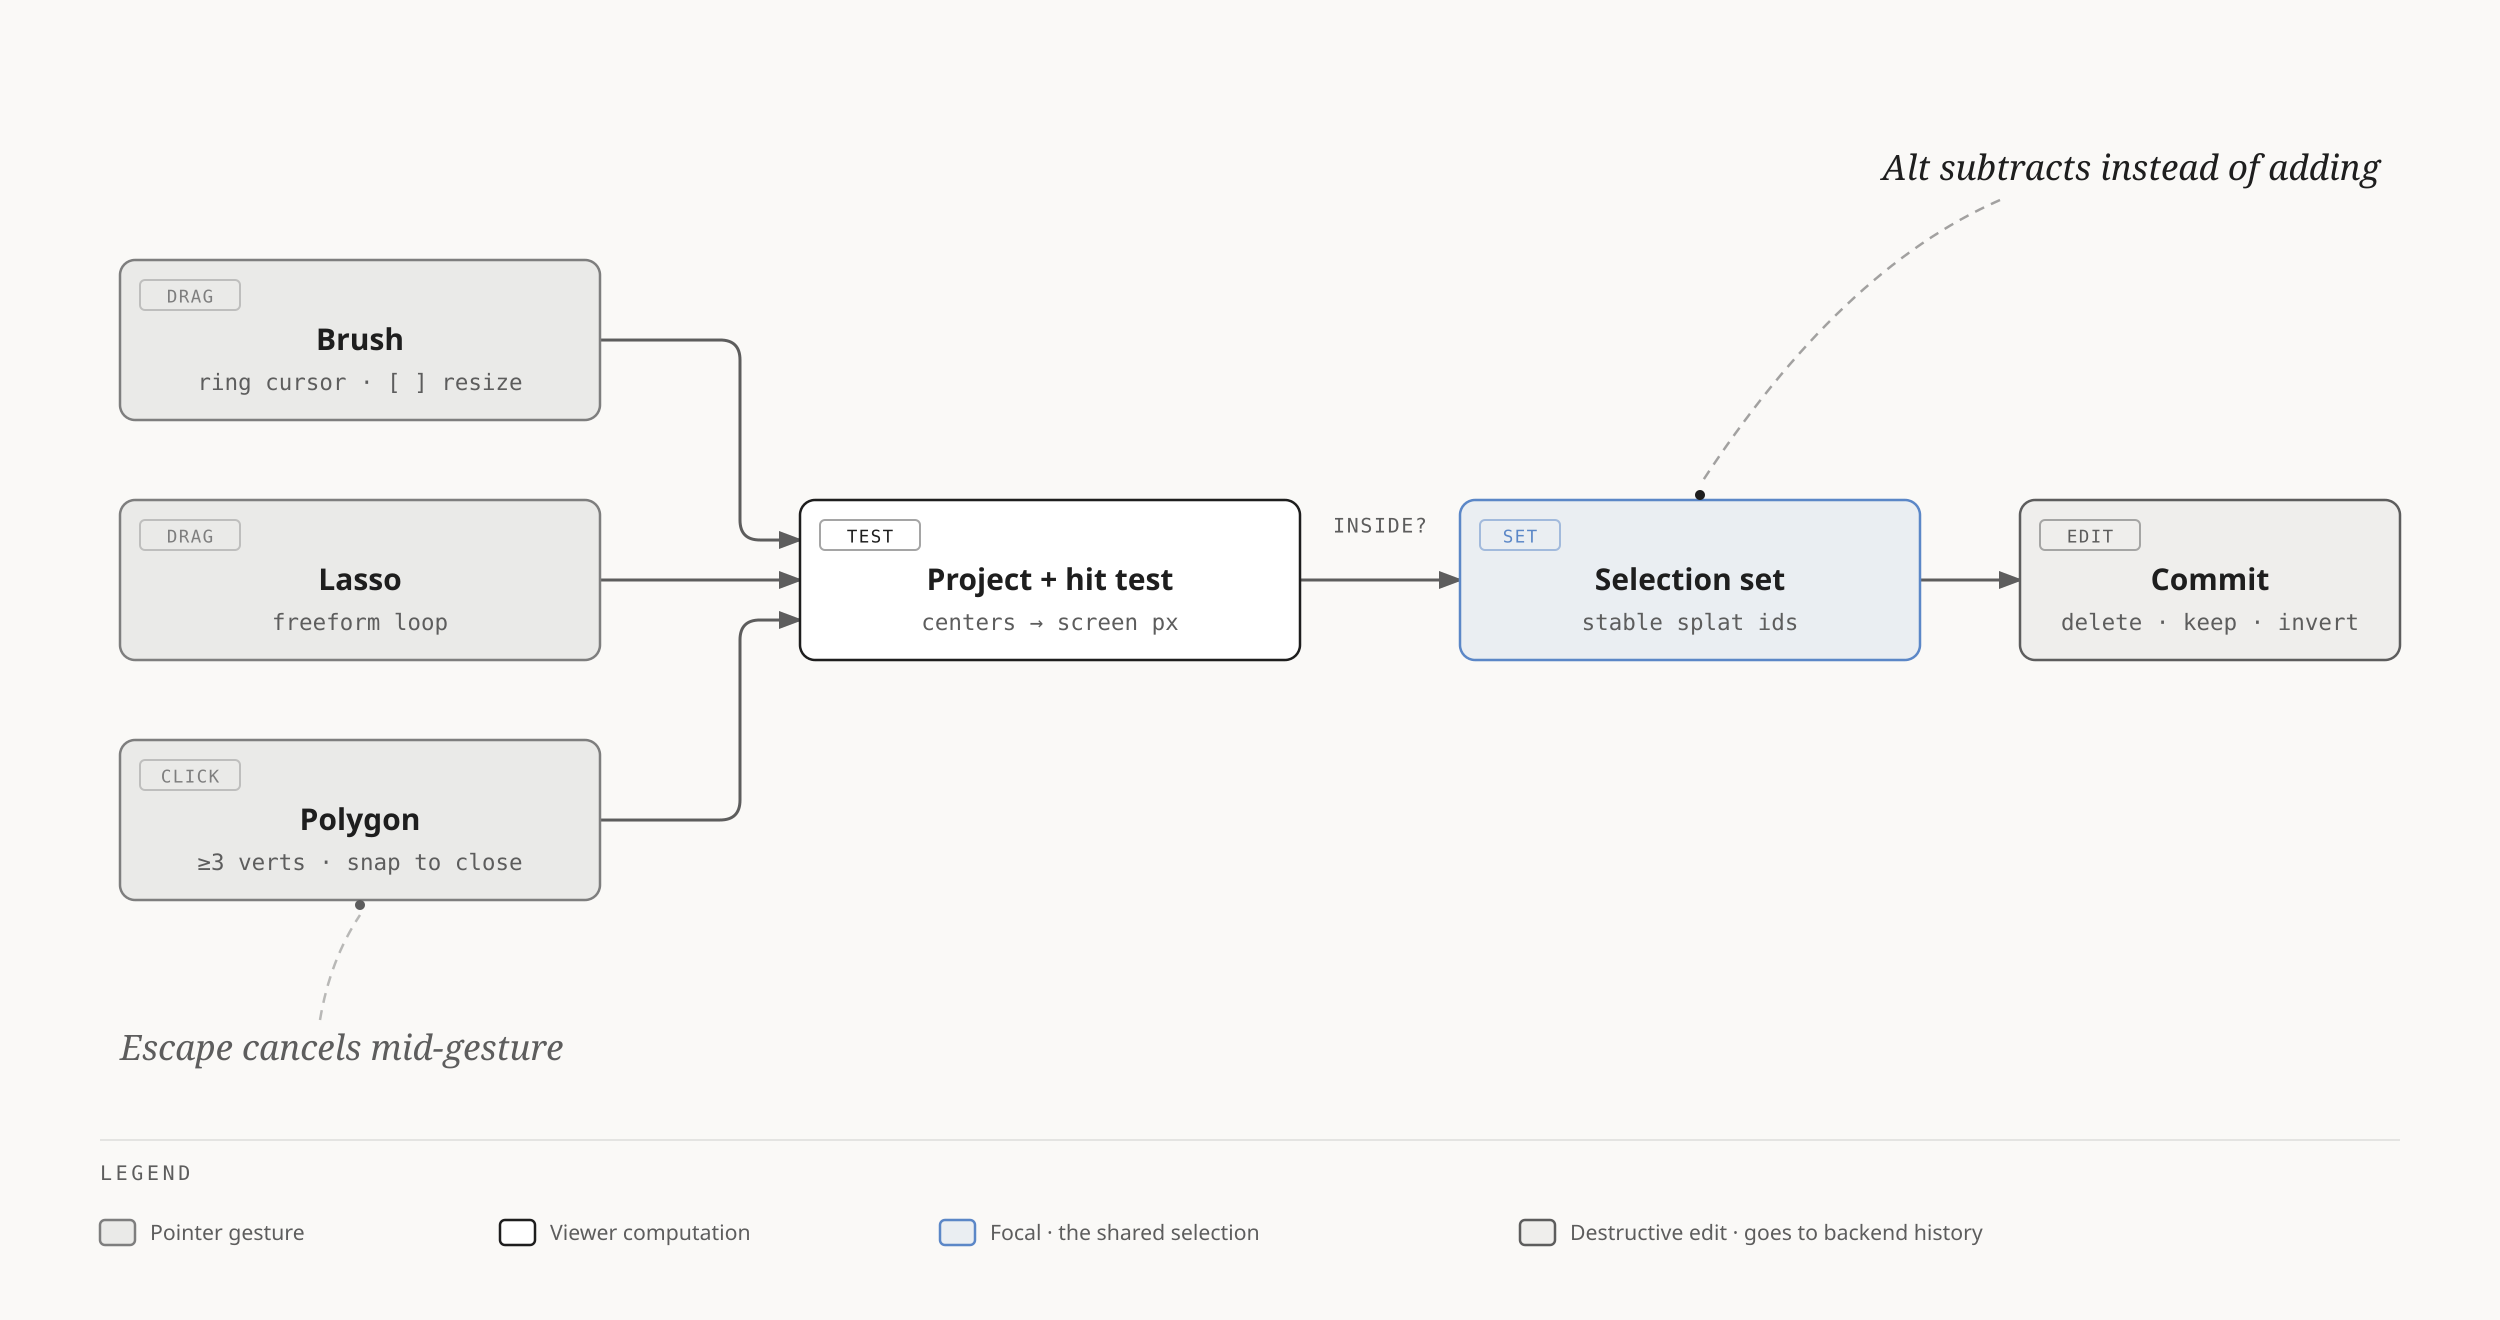
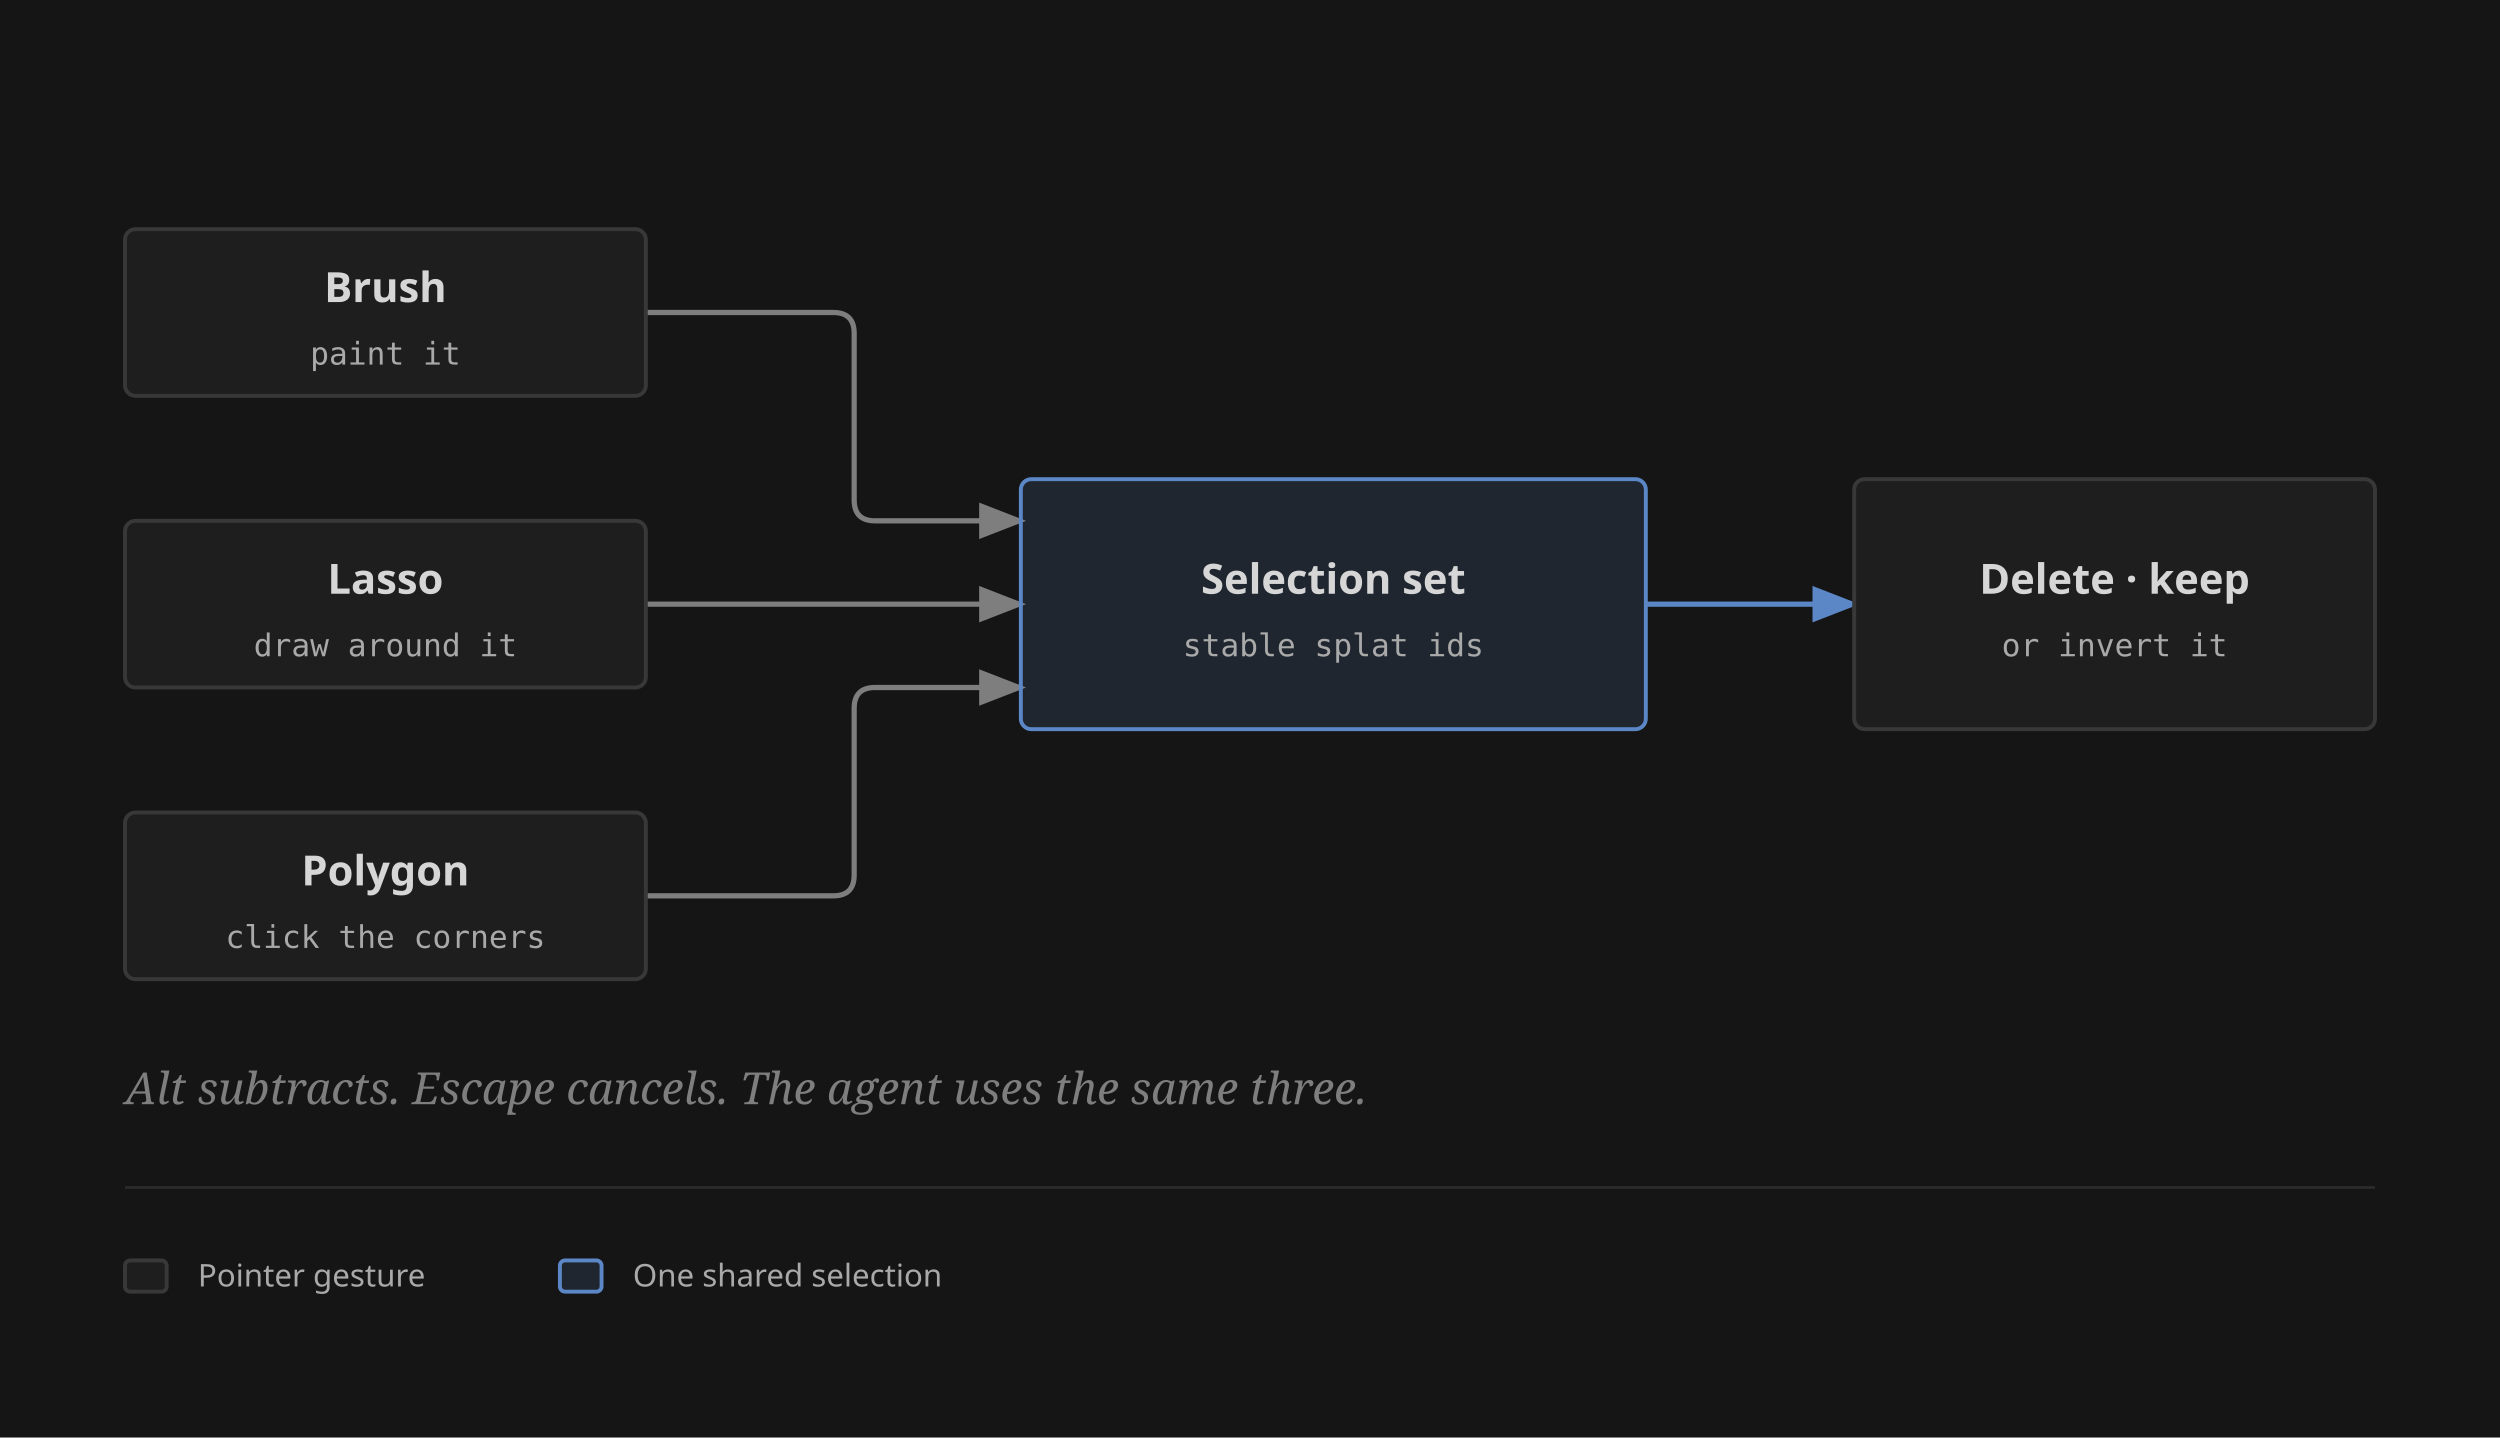
- <svg xmlns="http://www.w3.org/2000/svg" width="1000" height="528" viewBox="0 0 1000 528">
+ <svg xmlns="http://www.w3.org/2000/svg" width="960" height="552" viewBox="0 0 960 552">
  <defs>
-     <marker id="arrow" markerWidth="8" markerHeight="6" refX="7" refY="3" orient="auto">
-       <polygon points="0 0, 8 3, 0 6" fill="#5d5d5d" />
+     <marker id="arrow" markerWidth="9" markerHeight="7" refX="8" refY="3.5" orient="auto">
+       <polygon points="0 0, 9 3.5, 0 7" fill="#7e7e7e" />
+     </marker>
+     <marker id="arrow-accent" markerWidth="9" markerHeight="7" refX="8" refY="3.5" orient="auto">
+       <polygon points="0 0, 9 3.5, 0 7" fill="#5b87c7" />
    </marker>
  </defs>
-   <rect width="100%" height="100%" fill="#faf9f7" />
-   <path d="M 240,136 H 288 Q 296,136 296,144 V 208 Q 296,216 304,216 H 320" fill="none" stroke="#5d5d5d" stroke-width="1.2" marker-end="url(#arrow)" />
-   <line x1="240" y1="232" x2="320" y2="232" stroke="#5d5d5d" stroke-width="1.2" marker-end="url(#arrow)" />
-   <path d="M 240,328 H 288 Q 296,328 296,320 V 256 Q 296,248 304,248 H 320" fill="none" stroke="#5d5d5d" stroke-width="1.2" marker-end="url(#arrow)" />
-   <line x1="520" y1="232" x2="584" y2="232" stroke="#5d5d5d" stroke-width="1.2" marker-end="url(#arrow)" />
-   <line x1="768" y1="232" x2="808" y2="232" stroke="#5d5d5d" stroke-width="1.2" marker-end="url(#arrow)" />
-   <rect x="524" y="204" width="56" height="12" rx="2" fill="#faf9f7" />
-   <text x="552" y="213" fill="#5d5d5d" font-size="8" font-family="'Geist Mono', monospace" text-anchor="middle" letter-spacing="0.08em">INSIDE?</text>
-   <rect x="48" y="104" width="192" height="64" rx="6" fill="#faf9f7" />
-   <rect x="48" y="104" width="192" height="64" rx="6" fill="rgba(93,93,93,0.10)" stroke="#7e7e7e" stroke-width="1" />
-   <rect x="56" y="112" width="40" height="12" rx="2" fill="transparent" stroke="rgba(126,126,126,0.40)" stroke-width="0.8" />
-   <text x="76" y="121" fill="#7e7e7e" font-size="7" font-family="'Geist Mono', monospace" text-anchor="middle" letter-spacing="0.08em">DRAG</text>
-   <text x="144" y="140" fill="#1e1e1e" font-size="12" font-weight="600" font-family="'Geist', sans-serif" text-anchor="middle">Brush</text>
-   <text x="144" y="156" fill="#5d5d5d" font-size="9" font-family="'Geist Mono', monospace" text-anchor="middle">ring cursor · [ ] resize</text>
-   <rect x="48" y="200" width="192" height="64" rx="6" fill="#faf9f7" />
-   <rect x="48" y="200" width="192" height="64" rx="6" fill="rgba(93,93,93,0.10)" stroke="#7e7e7e" stroke-width="1" />
-   <rect x="56" y="208" width="40" height="12" rx="2" fill="transparent" stroke="rgba(126,126,126,0.40)" stroke-width="0.8" />
-   <text x="76" y="217" fill="#7e7e7e" font-size="7" font-family="'Geist Mono', monospace" text-anchor="middle" letter-spacing="0.08em">DRAG</text>
-   <text x="144" y="236" fill="#1e1e1e" font-size="12" font-weight="600" font-family="'Geist', sans-serif" text-anchor="middle">Lasso</text>
-   <text x="144" y="252" fill="#5d5d5d" font-size="9" font-family="'Geist Mono', monospace" text-anchor="middle">freeform loop</text>
-   <rect x="48" y="296" width="192" height="64" rx="6" fill="#faf9f7" />
-   <rect x="48" y="296" width="192" height="64" rx="6" fill="rgba(93,93,93,0.10)" stroke="#7e7e7e" stroke-width="1" />
-   <rect x="56" y="304" width="40" height="12" rx="2" fill="transparent" stroke="rgba(126,126,126,0.40)" stroke-width="0.8" />
-   <text x="76" y="313" fill="#7e7e7e" font-size="7" font-family="'Geist Mono', monospace" text-anchor="middle" letter-spacing="0.08em">CLICK</text>
-   <text x="144" y="332" fill="#1e1e1e" font-size="12" font-weight="600" font-family="'Geist', sans-serif" text-anchor="middle">Polygon</text>
-   <text x="144" y="348" fill="#5d5d5d" font-size="9" font-family="'Geist Mono', monospace" text-anchor="middle">≥3 verts · snap to close</text>
-   <rect x="320" y="200" width="200" height="64" rx="6" fill="#faf9f7" />
-   <rect x="320" y="200" width="200" height="64" rx="6" fill="#ffffff" stroke="#1e1e1e" stroke-width="1" />
-   <rect x="328" y="208" width="40" height="12" rx="2" fill="transparent" stroke="rgba(30,30,30,0.40)" stroke-width="0.8" />
-   <text x="348" y="217" fill="#1e1e1e" font-size="7" font-family="'Geist Mono', monospace" text-anchor="middle" letter-spacing="0.08em">TEST</text>
-   <text x="420" y="236" fill="#1e1e1e" font-size="12" font-weight="600" font-family="'Geist', sans-serif" text-anchor="middle">Project + hit test</text>
-   <text x="420" y="252" fill="#5d5d5d" font-size="9" font-family="'Geist Mono', monospace" text-anchor="middle">centers → screen px</text>
-   <rect x="584" y="200" width="184" height="64" rx="6" fill="#faf9f7" />
-   <rect x="584" y="200" width="184" height="64" rx="6" fill="rgba(91,135,199,0.10)" stroke="#5b87c7" stroke-width="1" />
-   <rect x="592" y="208" width="32" height="12" rx="2" fill="transparent" stroke="rgba(91,135,199,0.50)" stroke-width="0.8" />
-   <text x="608" y="217" fill="#5b87c7" font-size="7" font-family="'Geist Mono', monospace" text-anchor="middle" letter-spacing="0.08em">SET</text>
-   <text x="676" y="236" fill="#1e1e1e" font-size="12" font-weight="600" font-family="'Geist', sans-serif" text-anchor="middle">Selection set</text>
-   <text x="676" y="252" fill="#5d5d5d" font-size="9" font-family="'Geist Mono', monospace" text-anchor="middle">stable splat ids</text>
-   <rect x="808" y="200" width="152" height="64" rx="6" fill="#faf9f7" />
-   <rect x="808" y="200" width="152" height="64" rx="6" fill="rgba(30,30,30,0.05)" stroke="#5d5d5d" stroke-width="1" />
-   <rect x="816" y="208" width="40" height="12" rx="2" fill="transparent" stroke="rgba(93,93,93,0.50)" stroke-width="0.8" />
-   <text x="836" y="217" fill="#5d5d5d" font-size="7" font-family="'Geist Mono', monospace" text-anchor="middle" letter-spacing="0.08em">EDIT</text>
-   <text x="884" y="236" fill="#1e1e1e" font-size="12" font-weight="600" font-family="'Geist', sans-serif" text-anchor="middle">Commit</text>
-   <text x="884" y="252" fill="#5d5d5d" font-size="9" font-family="'Geist Mono', monospace" text-anchor="middle">delete · keep · invert</text>
-   <text x="952" y="72" fill="#1e1e1e" font-size="14" font-style="italic" font-family="'Instrument Serif', serif" text-anchor="end">Alt subtracts instead of adding</text>
-   <path d="M 800 80 Q 736 108 680 194" fill="none" stroke="rgba(30,30,30,0.40)" stroke-width="1" stroke-dasharray="4,3" />
-   <circle cx="680" cy="198" r="2" fill="#1e1e1e" />
-   <text x="48" y="424" fill="#5d5d5d" font-size="14" font-style="italic" font-family="'Instrument Serif', serif">Escape cancels mid-gesture</text>
-   <path d="M 128 408 Q 132 384 144 366" fill="none" stroke="rgba(30,30,30,0.30)" stroke-width="1" stroke-dasharray="4,3" />
-   <circle cx="144" cy="362" r="2" fill="#5d5d5d" />
-   <line x1="40" y1="456" x2="960" y2="456" stroke="rgba(30,30,30,0.10)" stroke-width="0.8" />
-   <text x="40" y="472" fill="#5d5d5d" font-size="8" font-family="'Geist Mono', monospace" letter-spacing="0.18em">LEGEND</text>
-   <rect x="40" y="488" width="14" height="10" rx="2" fill="rgba(93,93,93,0.10)" stroke="#7e7e7e" stroke-width="1" />
-   <text x="60" y="496" fill="#5d5d5d" font-size="8.5" font-family="'Geist', sans-serif">Pointer gesture</text>
-   <rect x="200" y="488" width="14" height="10" rx="2" fill="#ffffff" stroke="#1e1e1e" stroke-width="1" />
-   <text x="220" y="496" fill="#5d5d5d" font-size="8.5" font-family="'Geist', sans-serif">Viewer computation</text>
-   <rect x="376" y="488" width="14" height="10" rx="2" fill="rgba(91,135,199,0.10)" stroke="#5b87c7" stroke-width="1" />
-   <text x="396" y="496" fill="#5d5d5d" font-size="8.5" font-family="'Geist', sans-serif">Focal · the shared selection</text>
-   <rect x="608" y="488" width="14" height="10" rx="2" fill="rgba(30,30,30,0.05)" stroke="#5d5d5d" stroke-width="1" />
-   <text x="628" y="496" fill="#5d5d5d" font-size="8.5" font-family="'Geist', sans-serif">Destructive edit · goes to backend history</text>
+   <rect width="100%" height="100%" fill="#151515" />
+   <path d="M 248,120 H 320 Q 328,120 328,128 V 192 Q 328,200 336,200 H 392" fill="none" stroke="#7e7e7e" stroke-width="2" marker-end="url(#arrow)" />
+   <line x1="248" y1="232" x2="392" y2="232" stroke="#7e7e7e" stroke-width="2" marker-end="url(#arrow)" />
+   <path d="M 248,344 H 320 Q 328,344 328,336 V 272 Q 328,264 336,264 H 392" fill="none" stroke="#7e7e7e" stroke-width="2" marker-end="url(#arrow)" />
+   <line x1="632" y1="232" x2="712" y2="232" stroke="#5b87c7" stroke-width="2" marker-end="url(#arrow-accent)" />
+   <rect x="48" y="88" width="200" height="64" rx="4" fill="#1e1e1e" stroke="#383838" stroke-width="1.5" />
+   <text x="148" y="116" fill="#d6d6d6" font-size="16" font-weight="600" font-family="'Geist', sans-serif" text-anchor="middle">Brush</text>
+   <text x="148" y="140" fill="#a9a9a9" font-size="12" font-family="'Geist Mono', monospace" text-anchor="middle">paint it</text>
+   <rect x="48" y="200" width="200" height="64" rx="4" fill="#1e1e1e" stroke="#383838" stroke-width="1.5" />
+   <text x="148" y="228" fill="#d6d6d6" font-size="16" font-weight="600" font-family="'Geist', sans-serif" text-anchor="middle">Lasso</text>
+   <text x="148" y="252" fill="#a9a9a9" font-size="12" font-family="'Geist Mono', monospace" text-anchor="middle">draw around it</text>
+   <rect x="48" y="312" width="200" height="64" rx="4" fill="#1e1e1e" stroke="#383838" stroke-width="1.5" />
+   <text x="148" y="340" fill="#d6d6d6" font-size="16" font-weight="600" font-family="'Geist', sans-serif" text-anchor="middle">Polygon</text>
+   <text x="148" y="364" fill="#a9a9a9" font-size="12" font-family="'Geist Mono', monospace" text-anchor="middle">click the corners</text>
+   <rect x="392" y="184" width="240" height="96" rx="4" fill="rgba(91,135,199,0.15)" stroke="#5b87c7" stroke-width="1.5" />
+   <text x="512" y="228" fill="#d6d6d6" font-size="16" font-weight="600" font-family="'Geist', sans-serif" text-anchor="middle">Selection set</text>
+   <text x="512" y="252" fill="#a9a9a9" font-size="12" font-family="'Geist Mono', monospace" text-anchor="middle">stable splat ids</text>
+   <rect x="712" y="184" width="200" height="96" rx="4" fill="#1e1e1e" stroke="#383838" stroke-width="1.5" />
+   <text x="812" y="228" fill="#d6d6d6" font-size="16" font-weight="600" font-family="'Geist', sans-serif" text-anchor="middle">Delete · keep</text>
+   <text x="812" y="252" fill="#a9a9a9" font-size="12" font-family="'Geist Mono', monospace" text-anchor="middle">or invert it</text>
+   <text x="48" y="424" fill="#7e7e7e" font-size="17" font-style="italic" font-family="'Instrument Serif', serif">Alt subtracts. Escape cancels. The agent uses the same three.</text>
+   <line x1="48" y1="456" x2="912" y2="456" stroke="rgba(214,214,214,0.12)" stroke-width="1" />
+   <rect x="48" y="484" width="16" height="12" rx="2" fill="#1e1e1e" stroke="#383838" stroke-width="1.5" />
+   <text x="76" y="494" fill="#a9a9a9" font-size="12" font-family="'Geist', sans-serif">Pointer gesture</text>
+   <rect x="215" y="484" width="16" height="12" rx="2" fill="rgba(91,135,199,0.15)" stroke="#5b87c7" stroke-width="1.5" />
+   <text x="243" y="494" fill="#a9a9a9" font-size="12" font-family="'Geist', sans-serif">One shared selection</text>
</svg>
